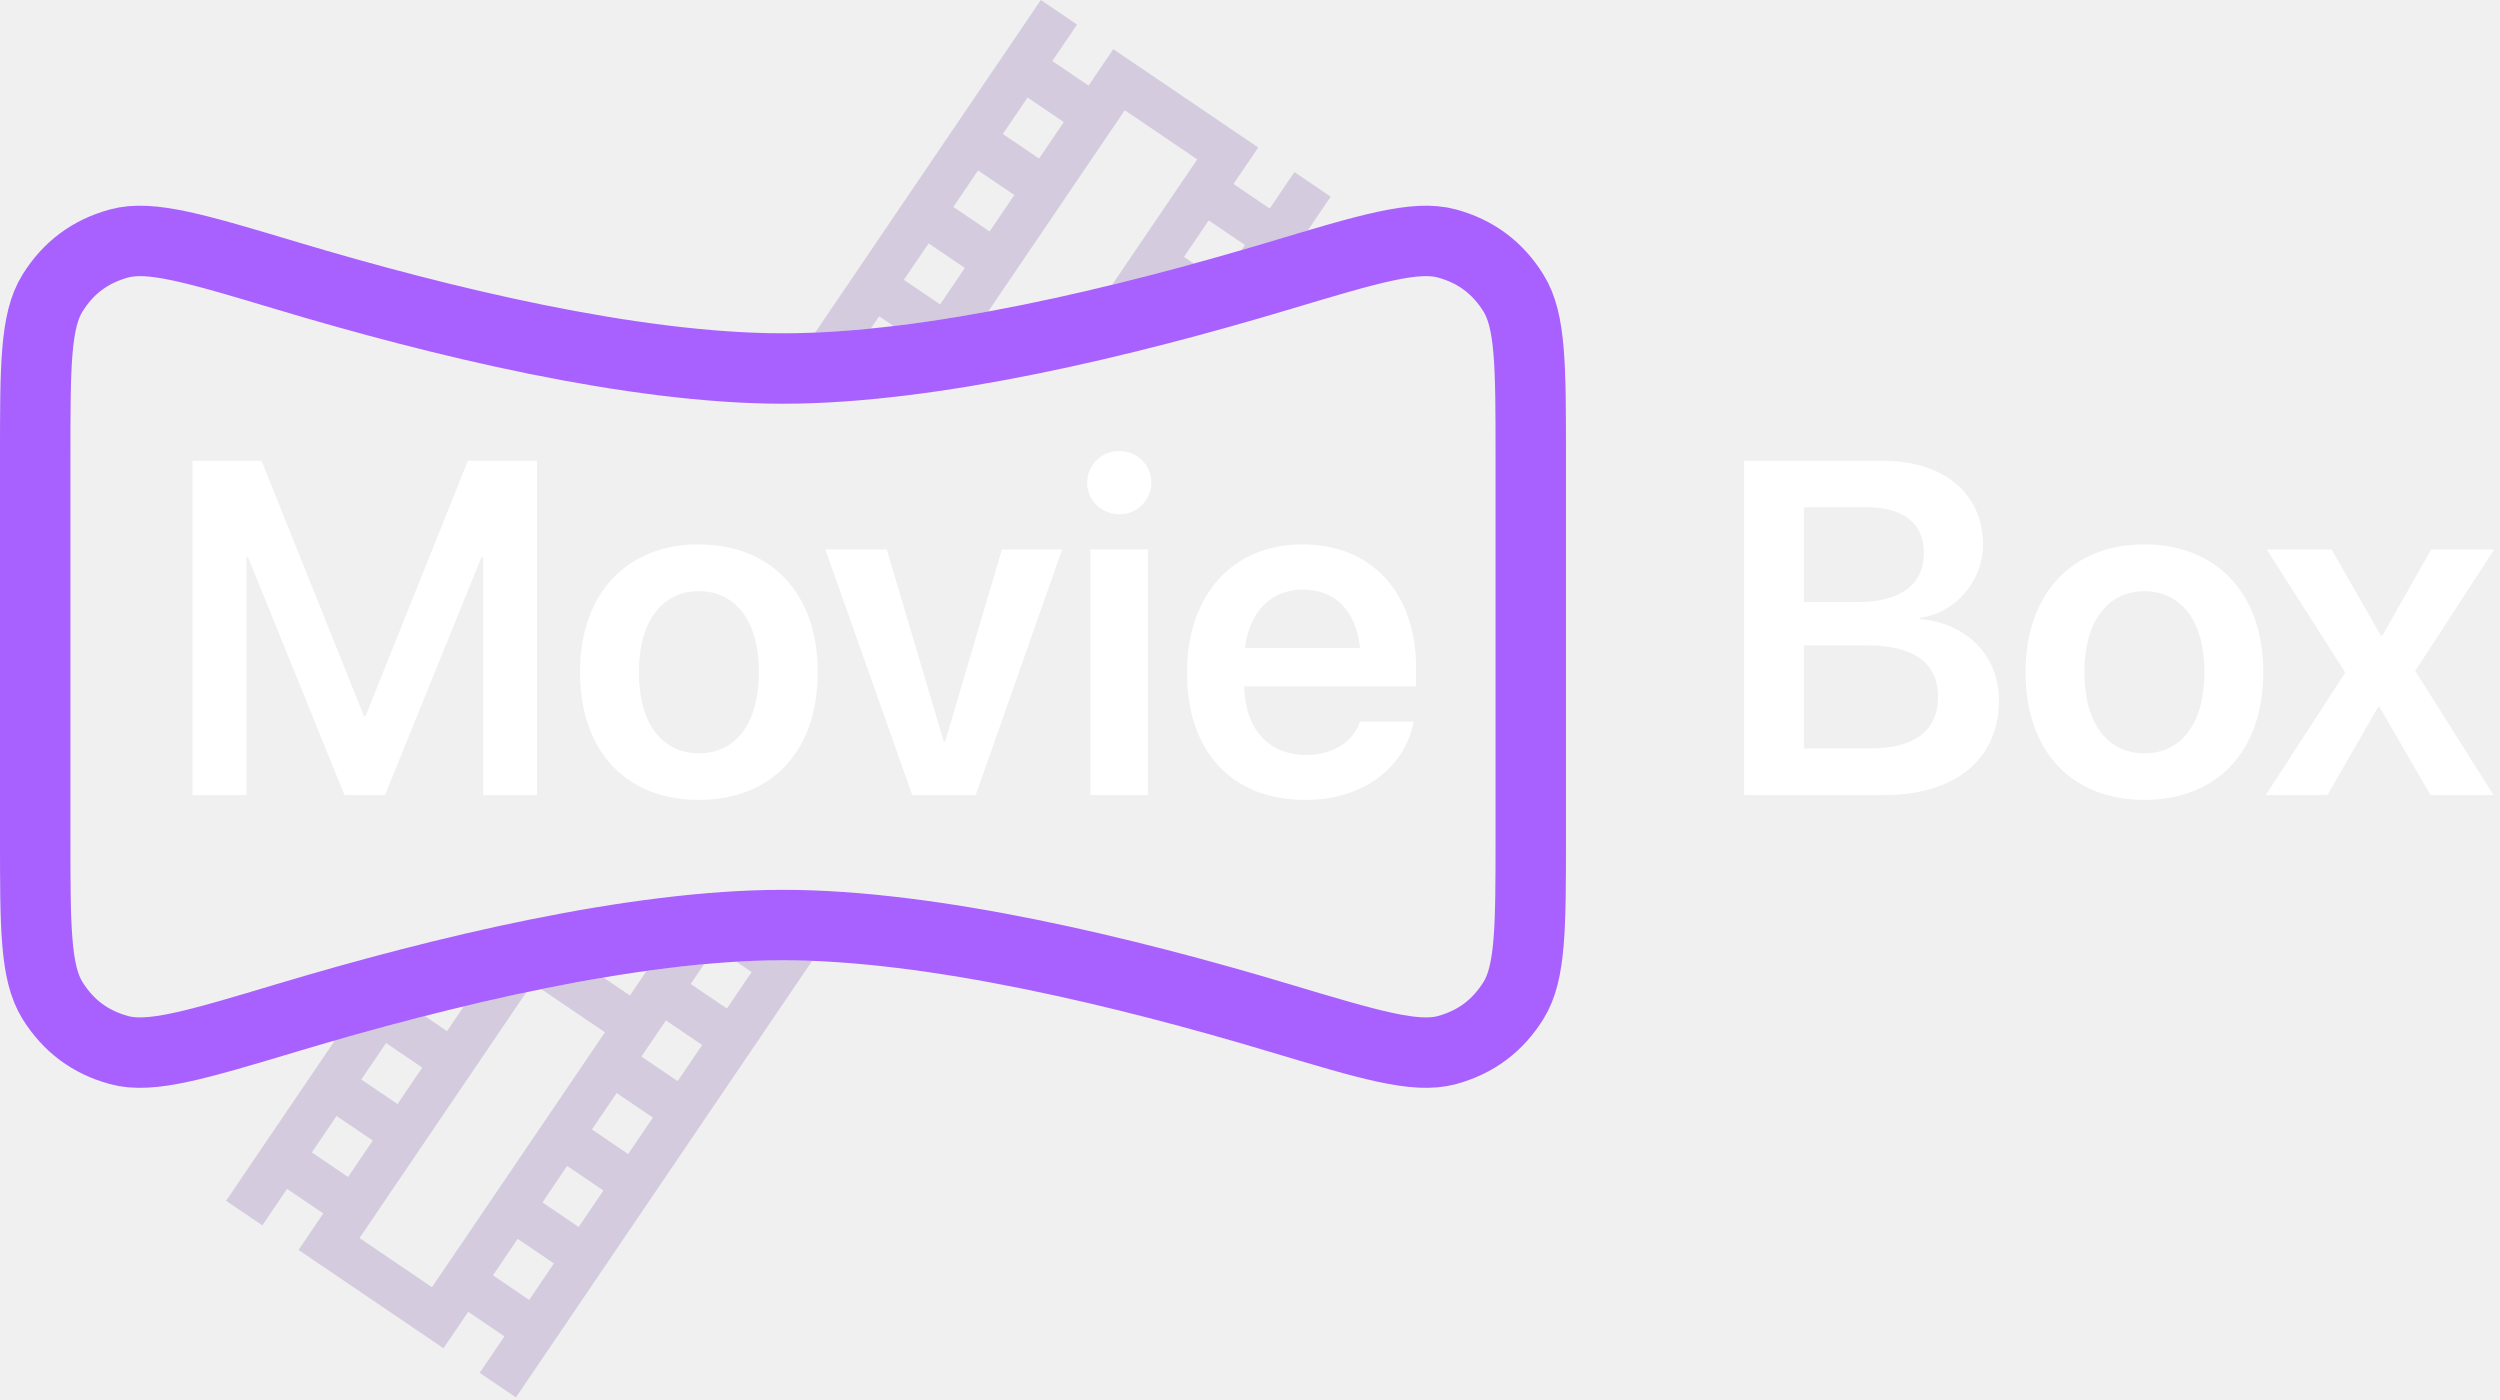
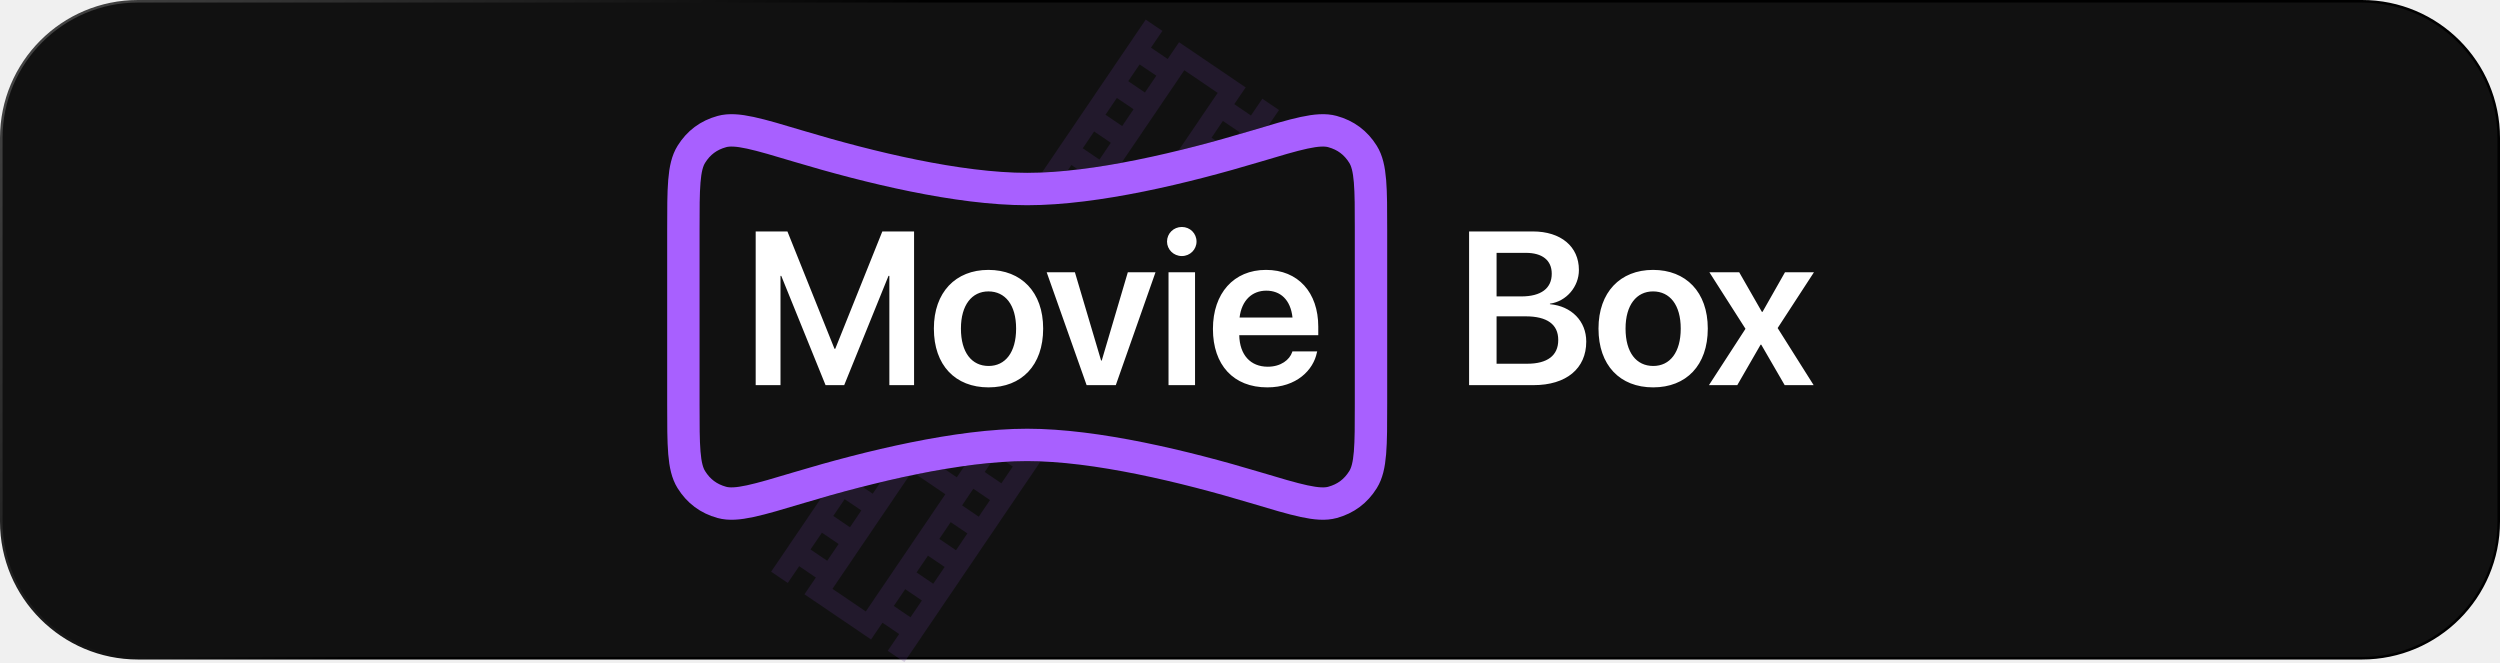
- <svg xmlns="http://www.w3.org/2000/svg" width="1349" height="755" viewBox="0 0 1349 755" fill="none">
-   <path d="M19 246.891C19 197.698 19 173.101 28.334 158.136C36.874 144.443 48.643 135.664 64.186 131.392C81.175 126.722 105.848 134.114 155.196 148.896C237.438 173.533 341.621 198.848 422.5 198.848C503.379 198.848 607.562 173.533 689.804 148.896C739.151 134.114 763.826 126.722 780.813 131.392C796.358 135.664 808.126 144.443 816.666 158.136C826 173.101 826 197.698 826 246.891V451.109C826 500.303 826 524.899 816.666 539.864C808.126 553.557 796.358 562.335 780.813 566.608C763.826 571.278 739.151 563.886 689.804 549.103C607.562 524.467 503.379 499.152 422.5 499.152C341.621 499.152 237.438 524.467 155.196 549.103C105.848 563.886 81.175 571.278 64.186 566.608C48.643 562.335 36.874 553.557 28.334 539.864C19 524.899 19 500.303 19 451.109V246.891Z" stroke="#A860FF" stroke-width="38" />
-   <path d="M422.5 518.152C427.647 518.152 432.898 518.26 438.241 518.468L278.396 754.048L258.848 740.783L272.197 721.107L252.647 707.843L239.298 727.518L161.1 674.459L174.449 654.783L154.899 641.519L141.55 661.194L122 647.93L180.698 561.418C196.392 556.906 212.643 552.462 229.175 548.24L241.203 556.402L250.287 543.013C261.479 540.331 272.745 537.779 284.001 535.401L193.999 668.049L233.098 694.578L326.428 557.029L292.083 533.725C303.314 531.437 314.516 529.337 325.605 527.468L339.903 537.169L348.928 523.867C359.445 522.401 369.804 521.182 379.931 520.252L372.679 530.941L392.229 544.206L405.578 524.531L397.324 518.931C405.945 518.421 414.354 518.152 422.5 518.152ZM265.999 688.166L285.549 701.431L298.898 681.755L279.349 668.49L265.999 688.166ZM292.7 648.814L312.249 662.079L325.6 642.402L306.051 629.138L292.7 648.814ZM168.251 621.842L187.801 635.106L201.15 615.432L181.601 602.166L168.251 621.842ZM319.401 609.462L338.95 622.727L352.301 603.051L332.751 589.786L319.401 609.462ZM194.952 582.49L214.501 595.755L227.852 576.079L208.303 562.814L194.952 582.49ZM346.103 570.109L365.652 583.374L378.877 563.883L359.327 550.618L346.103 570.109ZM581.182 13.265L567.831 32.94L587.381 46.205L600.731 26.529L678.93 79.589L665.579 99.265L685.129 112.529L698.479 92.853L718.029 106.118L705.659 124.348C699.02 126.299 691.928 128.426 684.352 130.695C679.601 132.118 674.784 133.54 669.909 134.958L671.778 132.205L652.229 118.94L638.878 138.616L644.206 142.231C629.793 146.192 615.026 150.045 600.104 153.683L646.03 85.999L606.931 59.47L533.228 168.093C515.907 171.278 498.773 173.949 482.134 175.937L474.377 170.674L469.892 177.282C459.632 178.309 449.597 179.053 439.86 179.466L561.632 0L581.182 13.265ZM487.729 150.996L507.277 164.262L520.628 144.586L501.078 131.321L487.729 150.996ZM514.429 111.645L533.979 124.91L547.329 105.233L527.779 91.969L514.429 111.645ZM541.13 72.293L560.68 85.558L574.03 65.882L554.48 52.617L541.13 72.293Z" fill="#653A99" fill-opacity="0.2" />
-   <path d="M103.875 429V248.625H141.125L196.375 386.375H197.25L252.5 248.625H289.75V429H260.75V300.75H259.75L207.75 429H185.875L133.875 300.75H133V429H103.875ZM377.125 431.625C338.125 431.625 313 405.625 313 362.75V362.5C313 320 338.5 293.75 377 293.75C415.625 293.75 441.25 319.75 441.25 362.5V362.75C441.25 405.75 416 431.625 377.125 431.625ZM377.25 406.5C396.875 406.5 409.5 390.5 409.5 362.75V362.5C409.5 334.875 396.75 319 377 319C357.625 319 344.75 335 344.75 362.5V362.75C344.75 390.625 357.375 406.5 377.25 406.5ZM492.25 429L445.375 296.5H478.5L509.25 400.125H510L540.625 296.5H573.125L526.5 429H492.25ZM604 277.5C594.25 277.5 586.625 269.75 586.625 260.5C586.625 251 594.25 243.375 604 243.375C613.75 243.375 621.25 251 621.25 260.5C621.25 269.75 613.75 277.5 604 277.5ZM588.375 429V296.5H619.5V429H588.375ZM704.25 431.625C664.5 431.625 640.5 405.25 640.5 363.125V363C640.5 321.25 664.875 293.75 702.75 293.75C740.625 293.75 764.125 320.375 764.125 360.375V370.375H671.375C671.875 393.625 684.625 407.375 704.875 407.375C720.375 407.375 730.5 399.125 733.5 390.25L733.75 389.375H762.875L762.5 390.75C758.375 411.125 738.875 431.625 704.25 431.625ZM703.125 318.125C686.625 318.125 674.25 329.25 671.75 349.625H733.875C731.625 328.625 719.625 318.125 703.125 318.125ZM941.125 429V248.625H1016C1048.88 248.625 1070 266.375 1070 293.75V294C1070 313.375 1055.38 330.75 1036 333.375V334C1061.38 336.25 1078.62 354 1078.62 377.75V378C1078.62 409.5 1055.25 429 1016.75 429H941.125ZM1007.88 273.75H973.375V324.875H1002.38C1025.62 324.875 1038.12 315.375 1038.12 298.375V298.125C1038.12 282.5 1027 273.75 1007.88 273.75ZM1007.5 348.25H973.375V403.875H1009.38C1033 403.875 1045.75 394.25 1045.75 376.125V375.875C1045.75 357.75 1032.75 348.25 1007.5 348.25ZM1157.12 431.625C1118.12 431.625 1093 405.625 1093 362.75V362.5C1093 320 1118.5 293.75 1157 293.75C1195.62 293.75 1221.25 319.75 1221.25 362.5V362.75C1221.25 405.75 1196 431.625 1157.12 431.625ZM1157.25 406.5C1176.88 406.5 1189.5 390.5 1189.5 362.75V362.5C1189.5 334.875 1176.75 319 1157 319C1137.62 319 1124.75 335 1124.75 362.5V362.75C1124.75 390.625 1137.38 406.5 1157.25 406.5ZM1222.62 429L1265.5 362.875L1223.12 296.5H1258.12L1284.75 343H1285.5L1311.88 296.5H1345.88L1303.25 362L1345.5 429H1311.5L1284 381.5H1283.25L1255.88 429H1222.62Z" fill="white" />
+ <svg xmlns="http://www.w3.org/2000/svg" width="2934" height="778" viewBox="0 0 2934 778" fill="none">
+   <rect x="1.5" y="1.5" width="2931" height="771" rx="160.5" fill="#111111" stroke="url(#paint0_linear_140_687)" stroke-width="3" />
+   <path d="M802 269.891C802 220.698 802 196.101 811.334 181.136C819.874 167.443 831.643 158.664 847.186 154.392C864.175 149.722 888.848 157.114 938.196 171.896C1020.44 196.533 1124.62 221.848 1205.5 221.848C1286.38 221.848 1390.56 196.533 1472.8 171.896C1522.15 157.114 1546.83 149.722 1563.81 154.392C1579.36 158.664 1591.13 167.443 1599.67 181.136C1609 196.101 1609 220.698 1609 269.891V474.109C1609 523.303 1609 547.899 1599.67 562.864C1591.13 576.557 1579.36 585.335 1563.81 589.608C1546.83 594.278 1522.15 586.886 1472.8 572.103C1390.56 547.467 1286.38 522.152 1205.5 522.152C1124.62 522.152 1020.44 547.467 938.196 572.103C888.848 586.886 864.175 594.278 847.186 589.608C831.643 585.335 819.874 576.557 811.334 562.864C802 547.899 802 523.303 802 474.109V269.891Z" stroke="#A860FF" stroke-width="38" />
+   <path d="M1205.5 541.152C1210.65 541.152 1215.9 541.26 1221.24 541.468L1061.4 777.048L1041.85 763.783L1055.2 744.107L1035.65 730.843L1022.3 750.518L944.1 697.459L957.449 677.783L937.899 664.519L924.55 684.194L905 670.93L963.698 584.418C979.392 579.906 995.643 575.462 1012.17 571.24L1024.2 579.402L1033.29 566.013C1044.48 563.331 1055.74 560.779 1067 558.401L976.999 691.049L1016.1 717.578L1109.43 580.029L1075.08 556.725C1086.31 554.437 1097.52 552.337 1108.61 550.468L1122.9 560.169L1131.93 546.867C1142.45 545.401 1152.8 544.182 1162.93 543.252L1155.68 553.941L1175.23 567.206L1188.58 547.531L1180.32 541.931C1188.95 541.421 1197.35 541.152 1205.5 541.152ZM1049 711.166L1068.55 724.431L1081.9 704.755L1062.35 691.49L1049 711.166ZM1075.7 671.814L1095.25 685.079L1108.6 665.402L1089.05 652.138L1075.7 671.814ZM951.251 644.842L970.801 658.106L984.15 638.432L964.601 625.166L951.251 644.842ZM1102.4 632.462L1121.95 645.727L1135.3 626.051L1115.75 612.786L1102.4 632.462ZM977.952 605.49L997.501 618.755L1010.85 599.079L991.303 585.814L977.952 605.49ZM1129.1 593.109L1148.65 606.374L1161.88 586.883L1142.33 573.618L1129.1 593.109ZM1364.18 36.265L1350.83 55.94L1370.38 69.205L1383.73 49.529L1461.93 102.589L1448.58 122.265L1468.13 135.529L1481.48 115.854L1501.03 129.118L1488.66 147.348C1482.02 149.299 1474.93 151.426 1467.35 153.695C1462.6 155.118 1457.78 156.54 1452.91 157.958L1454.78 155.205L1435.23 141.94L1421.88 161.616L1427.21 165.231C1412.79 169.192 1398.03 173.045 1383.1 176.683L1429.03 108.999L1389.93 82.47L1316.23 191.093C1298.91 194.278 1281.77 196.949 1265.13 198.937L1257.38 193.674L1252.89 200.282C1242.63 201.309 1232.6 202.053 1222.86 202.466L1344.63 23L1364.18 36.265ZM1270.73 173.996L1290.28 187.262L1303.63 167.586L1284.08 154.321L1270.73 173.996ZM1297.43 134.645L1316.98 147.91L1330.33 128.233L1310.78 114.969L1297.43 134.645ZM1324.13 95.293L1343.68 108.558L1357.03 88.882L1337.48 75.617L1324.13 95.293Z" fill="#653A99" fill-opacity="0.2" />
+   <path d="M886.875 452V271.625H924.125L979.375 409.375H980.25L1035.5 271.625H1072.75V452H1043.75V323.75H1042.75L990.75 452H968.875L916.875 323.75H916V452H886.875ZM1160.12 454.625C1121.12 454.625 1096 428.625 1096 385.75V385.5C1096 343 1121.5 316.75 1160 316.75C1198.62 316.75 1224.25 342.75 1224.25 385.5V385.75C1224.25 428.75 1199 454.625 1160.12 454.625ZM1160.25 429.5C1179.88 429.5 1192.5 413.5 1192.5 385.75V385.5C1192.5 357.875 1179.75 342 1160 342C1140.62 342 1127.75 358 1127.75 385.5V385.75C1127.75 413.625 1140.38 429.5 1160.25 429.5ZM1275.25 452L1228.38 319.5H1261.5L1292.25 423.125H1293L1323.62 319.5H1356.12L1309.5 452H1275.25ZM1387 300.5C1377.25 300.5 1369.62 292.75 1369.62 283.5C1369.62 274 1377.25 266.375 1387 266.375C1396.75 266.375 1404.25 274 1404.25 283.5C1404.25 292.75 1396.75 300.5 1387 300.5ZM1371.38 452V319.5H1402.5V452H1371.38ZM1487.25 454.625C1447.5 454.625 1423.5 428.25 1423.5 386.125V386C1423.5 344.25 1447.88 316.75 1485.75 316.75C1523.62 316.75 1547.12 343.375 1547.12 383.375V393.375H1454.38C1454.88 416.625 1467.62 430.375 1487.88 430.375C1503.38 430.375 1513.5 422.125 1516.5 413.25L1516.75 412.375H1545.88L1545.5 413.75C1541.38 434.125 1521.88 454.625 1487.25 454.625ZM1486.12 341.125C1469.62 341.125 1457.25 352.25 1454.75 372.625H1516.88C1514.62 351.625 1502.62 341.125 1486.12 341.125ZM1724.12 452V271.625H1799C1831.88 271.625 1853 289.375 1853 316.75V317C1853 336.375 1838.38 353.75 1819 356.375V357C1844.38 359.25 1861.62 377 1861.62 400.75V401C1861.62 432.5 1838.25 452 1799.75 452H1724.12ZM1790.88 296.75H1756.38V347.875H1785.38C1808.62 347.875 1821.12 338.375 1821.12 321.375V321.125C1821.12 305.5 1810 296.75 1790.88 296.75ZM1790.5 371.25H1756.38V426.875H1792.38C1816 426.875 1828.75 417.25 1828.75 399.125V398.875C1828.75 380.75 1815.75 371.25 1790.5 371.25ZM1940.12 454.625C1901.12 454.625 1876 428.625 1876 385.75V385.5C1876 343 1901.5 316.75 1940 316.75C1978.62 316.75 2004.25 342.75 2004.25 385.5V385.75C2004.25 428.75 1979 454.625 1940.12 454.625ZM1940.25 429.5C1959.88 429.5 1972.5 413.5 1972.5 385.75V385.5C1972.5 357.875 1959.75 342 1940 342C1920.62 342 1907.75 358 1907.75 385.5V385.75C1907.75 413.625 1920.38 429.5 1940.25 429.5ZM2005.62 452L2048.5 385.875L2006.12 319.5H2041.12L2067.75 366H2068.5L2094.88 319.5H2128.88L2086.25 385L2128.5 452H2094.5L2067 404.5H2066.25L2038.88 452H2005.62Z" fill="white" />
+   <defs>
+     <linearGradient id="paint0_linear_140_687" x1="635.5" y1="522" x2="-237" y2="-233" gradientUnits="userSpaceOnUse">
+       <stop />
+       <stop offset="1" stop-color="#666666" />
+     </linearGradient>
+   </defs>
</svg>
